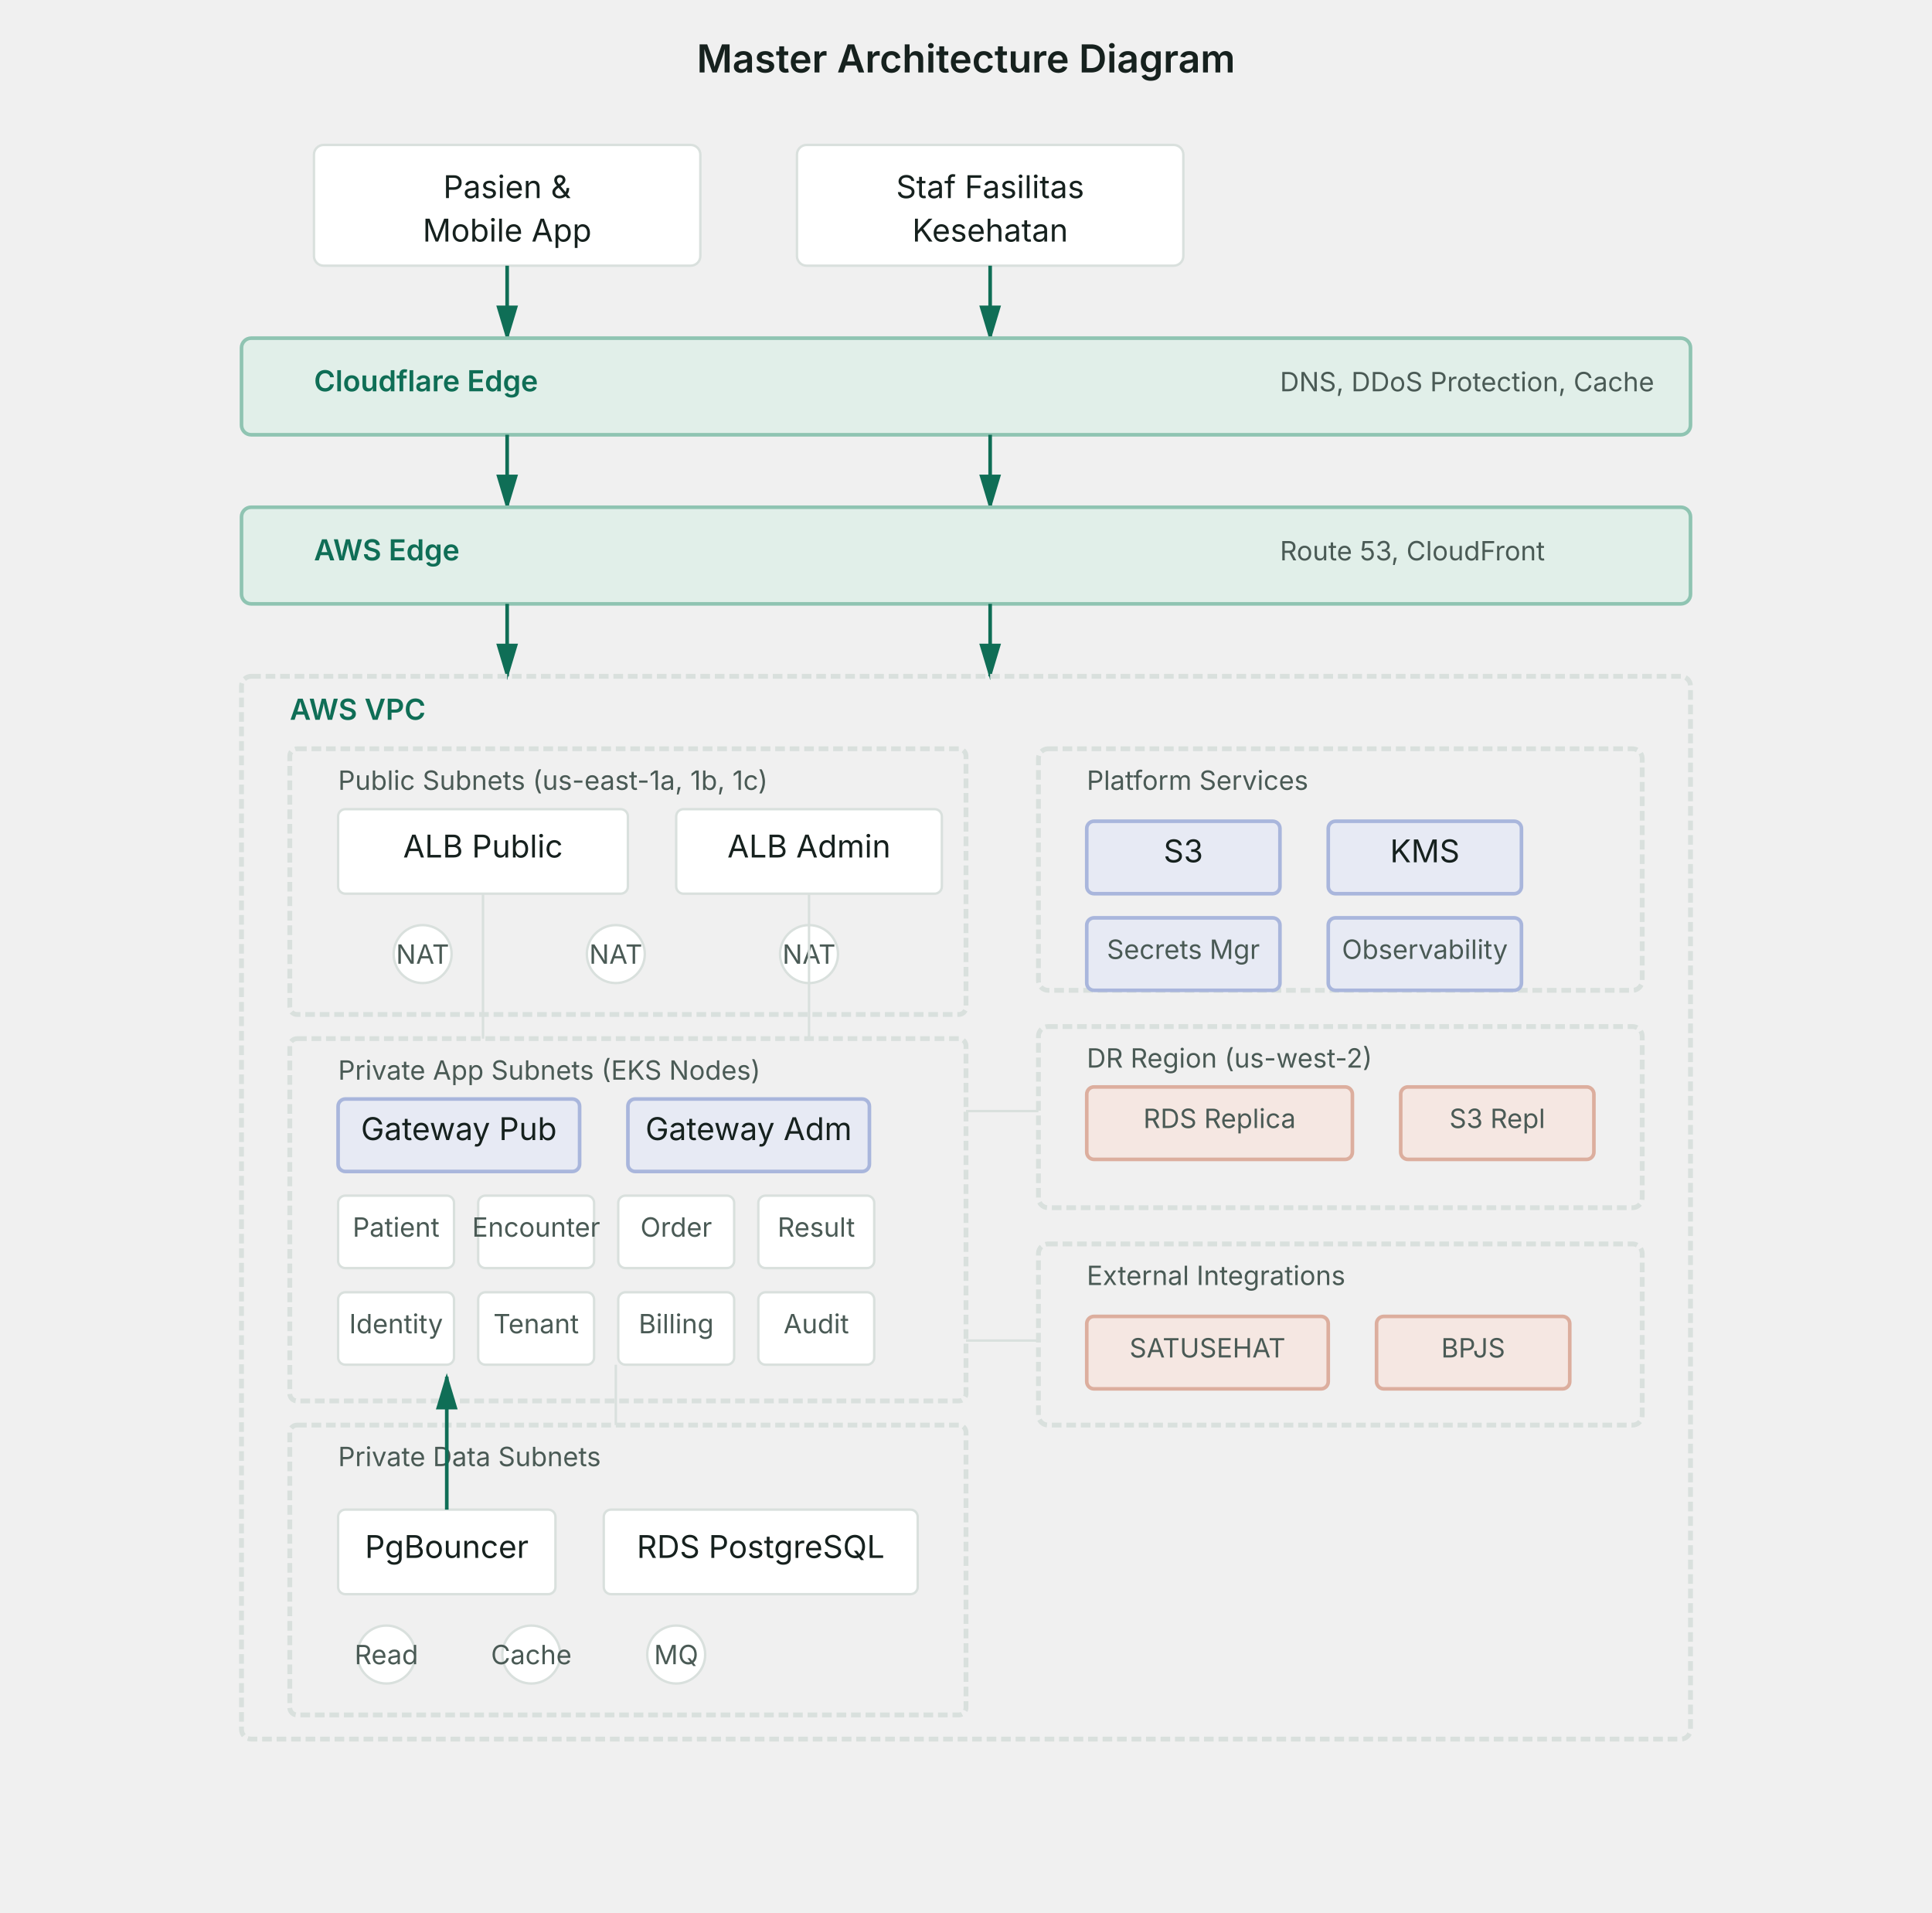
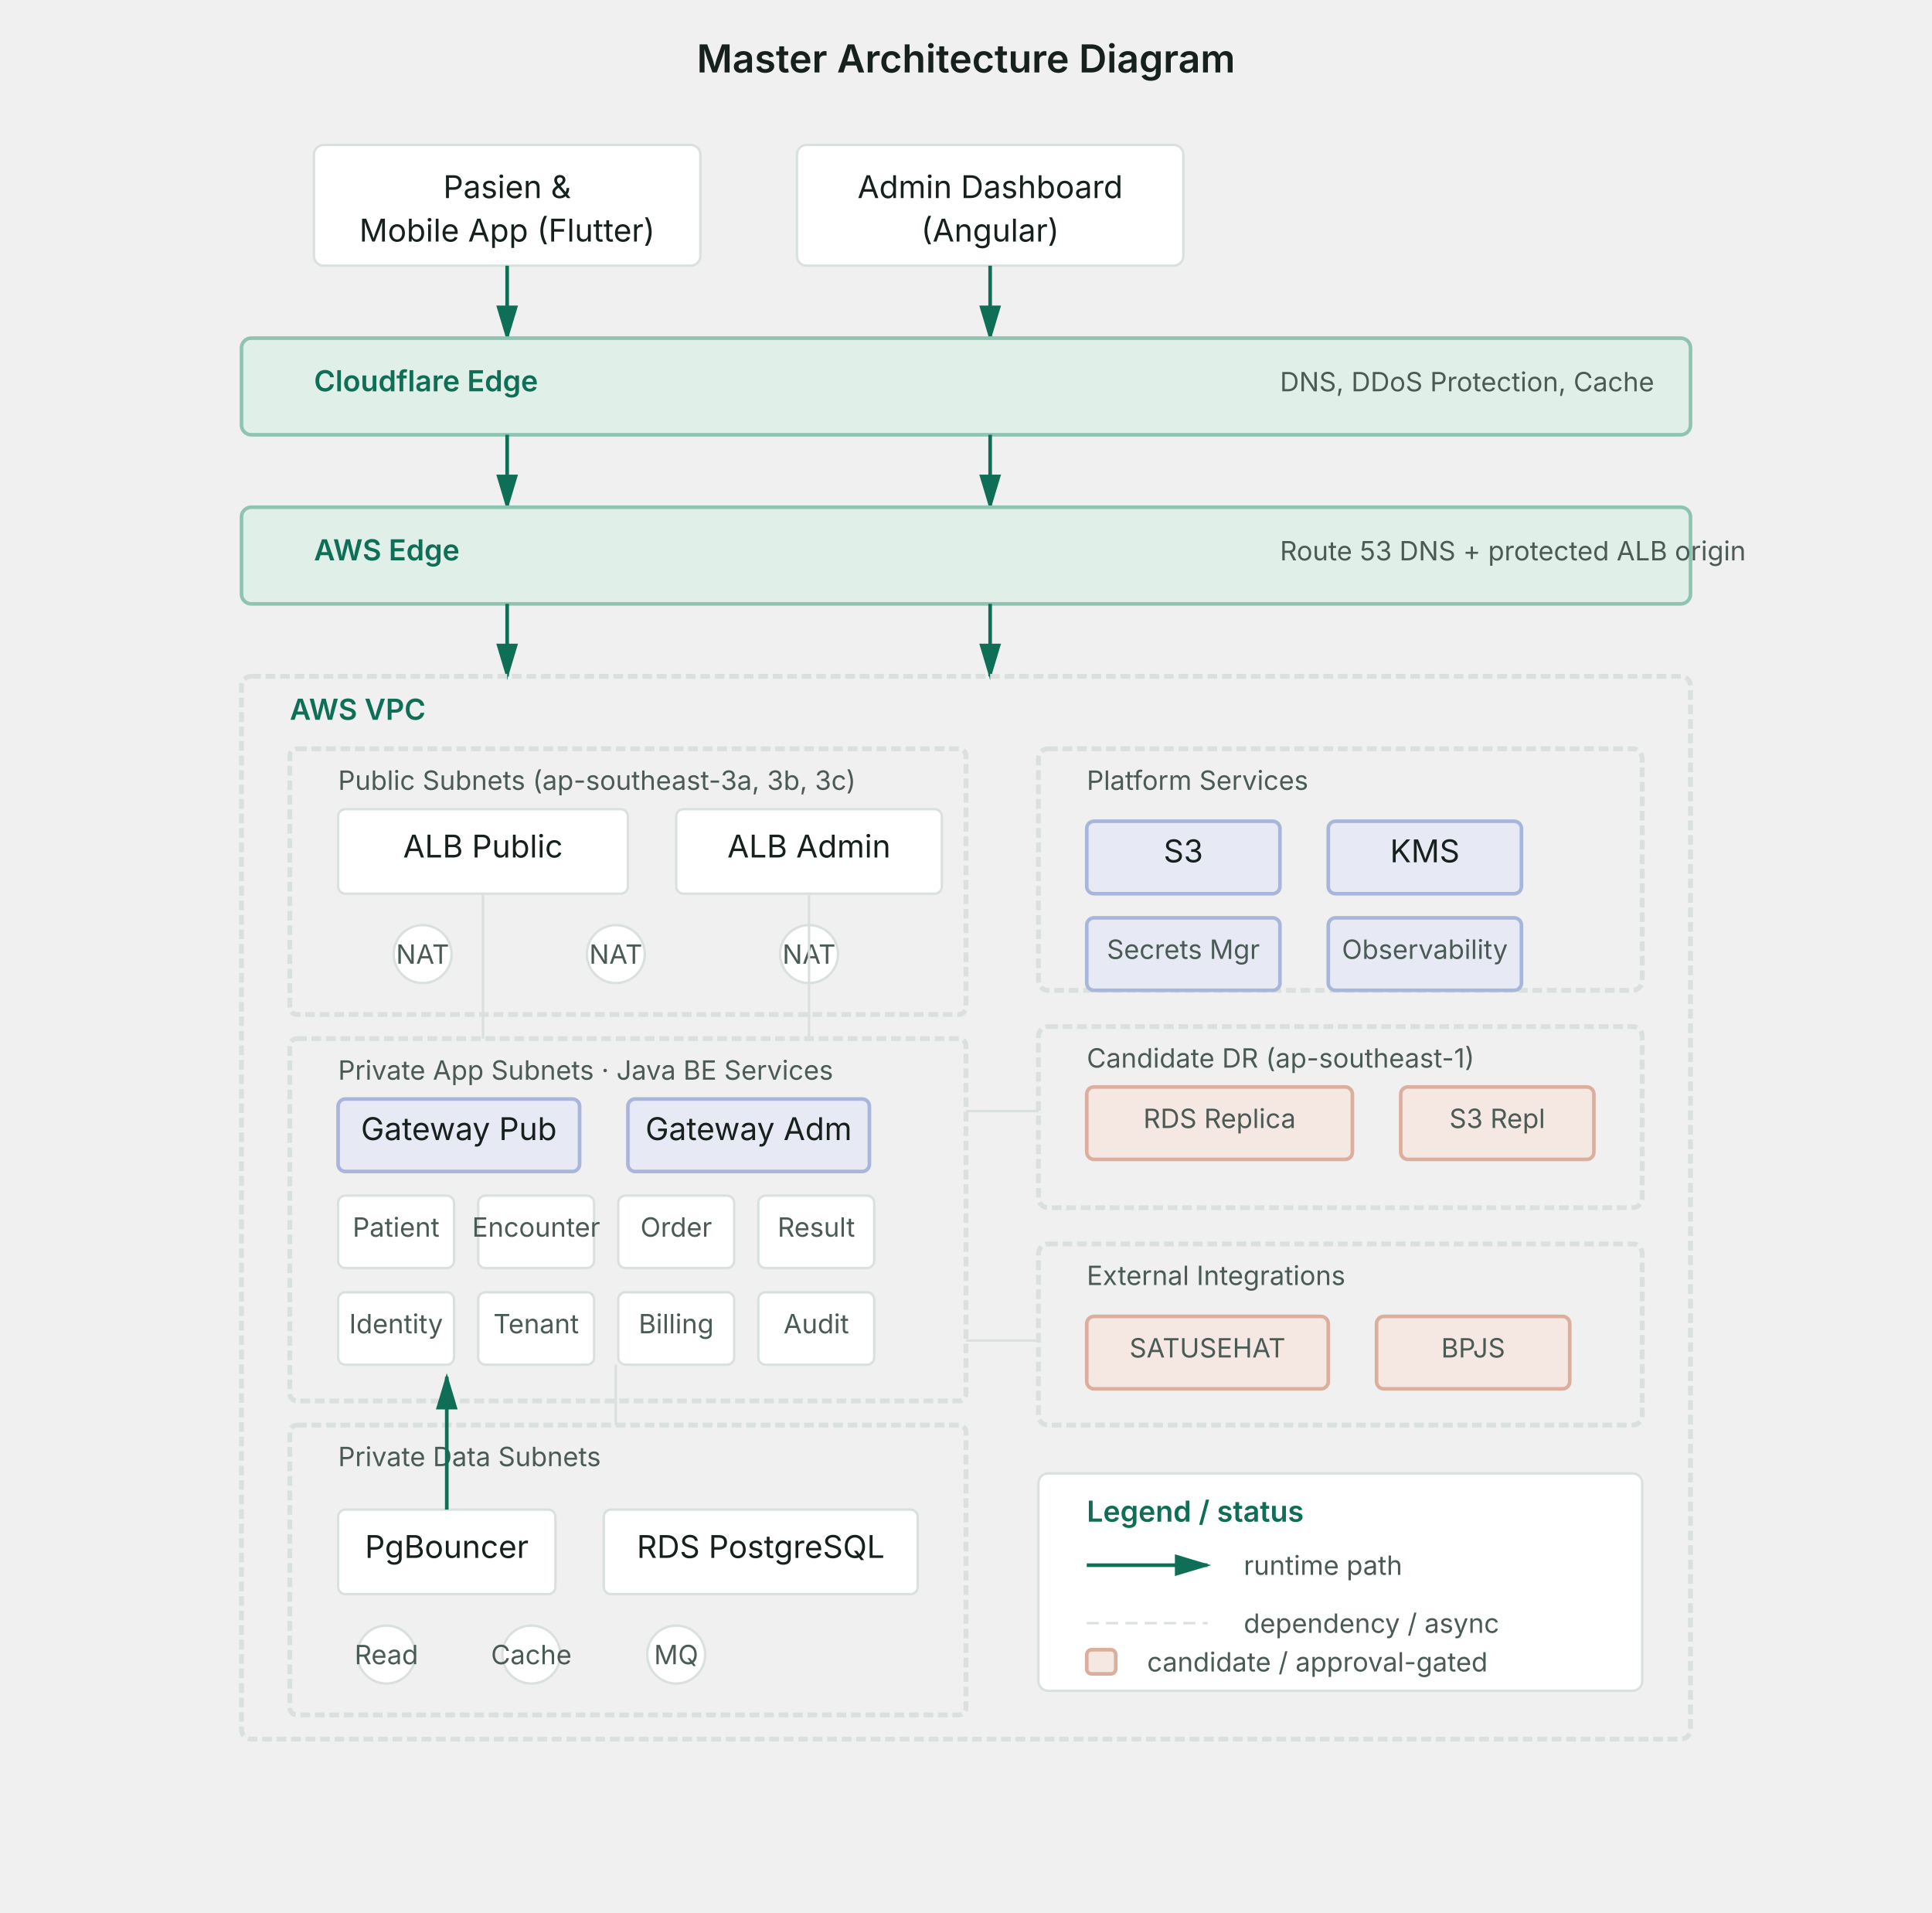
<svg xmlns="http://www.w3.org/2000/svg" viewBox="80 0 800 792">
  <defs>
    <style>
      .title { font-family: -apple-system, BlinkMacSystemFont, "Segoe UI", sans-serif; font-size: 16px; font-weight: 600; fill: #16211E; }
      .label { font-family: -apple-system, BlinkMacSystemFont, "Segoe UI", sans-serif; font-size: 13px; fill: #16211E; }
      .sublabel { font-family: -apple-system, BlinkMacSystemFont, "Segoe UI", sans-serif; font-size: 11px; fill: #4A5A55; }
      .zone-label { font-family: -apple-system, BlinkMacSystemFont, "Segoe UI", sans-serif; font-size: 12px; font-weight: 600; fill: #0F6E56; }
      .box { fill: #FFFFFF; stroke: #D9E0DD; stroke-width: 1; }
      .box-teal { fill: #E1EFE9; stroke: #8FC4B2; stroke-width: 1.5; }
      .box-indigo { fill: #E7EAF4; stroke: #A9B6DC; stroke-width: 1.5; }
      .box-clay { fill: #F5E7E2; stroke: #DCAE9E; stroke-width: 1.5; }
      .zone-border { stroke: #D9E0DD; stroke-width: 2; stroke-dasharray: 4,2; fill: none; }
      .arrow { stroke: #0F6E56; stroke-width: 1.5; fill: none; marker-end: url(#arrowhead); }
      .line { stroke: #D9E0DD; stroke-width: 1; fill: none; }
    </style>
    <marker id="arrowhead" markerWidth="10" markerHeight="10" refX="9" refY="3" orient="auto">
      <polygon points="0 0, 10 3, 0 6" fill="#0F6E56" />
    </marker>
  </defs>
  <text x="480" y="30" text-anchor="middle" class="title">Master Architecture Diagram</text>
  <g transform="translate(160 0)">
    <rect x="50" y="60" width="160" height="50" class="box" rx="4" />
    <text x="130" y="82" text-anchor="middle" class="label">Pasien &amp;</text>
-     <text x="130" y="100" text-anchor="middle" class="label">Mobile App</text>
+     <text x="130" y="100" text-anchor="middle" class="label">Mobile App (Flutter)</text>
    <rect x="250" y="60" width="160" height="50" class="box" rx="4" />
-     <text x="330" y="82" text-anchor="middle" class="label">Staf Fasilitas</text>
-     <text x="330" y="100" text-anchor="middle" class="label">Kesehatan</text>
+     <text x="330" y="82" text-anchor="middle" class="label">Admin Dashboard</text>
+     <text x="330" y="100" text-anchor="middle" class="label">(Angular)</text>
    <line x1="130" y1="110" x2="130" y2="140" class="arrow" />
    <line x1="330" y1="110" x2="330" y2="140" class="arrow" />
    <rect x="20" y="140" width="600" height="40" class="box-teal" rx="4" />
    <text x="50" y="162" class="zone-label">Cloudflare Edge</text>
    <text x="450" y="162" class="sublabel">DNS, DDoS Protection, Cache</text>
    <line x1="130" y1="180" x2="130" y2="210" class="arrow" />
    <line x1="330" y1="180" x2="330" y2="210" class="arrow" />
    <rect x="20" y="210" width="600" height="40" class="box-teal" rx="4" />
    <text x="50" y="232" class="zone-label">AWS Edge</text>
-     <text x="450" y="232" class="sublabel">Route 53, CloudFront</text>
+     <text x="450" y="232" class="sublabel">Route 53 DNS + protected ALB origin</text>
    <line x1="130" y1="250" x2="130" y2="280" class="arrow" />
    <line x1="330" y1="250" x2="330" y2="280" class="arrow" />
    <rect x="20" y="280" width="600" height="440" class="zone-border" rx="4" />
    <text x="40" y="298" class="zone-label">AWS VPC</text>
    <rect x="40" y="310" width="280" height="110" class="zone-border" rx="3" />
-     <text x="60" y="327" class="sublabel">Public Subnets (us-east-1a, 1b, 1c)</text>
+     <text x="60" y="327" class="sublabel">Public Subnets (ap-southeast-3a, 3b, 3c)</text>
    <rect x="60" y="335" width="120" height="35" class="box" rx="3" />
    <text x="120" y="355" text-anchor="middle" class="label">ALB Public</text>
    <rect x="200" y="335" width="110" height="35" class="box" rx="3" />
    <text x="255" y="355" text-anchor="middle" class="label">ALB Admin</text>
    <circle cx="95" cy="395" r="12" fill="#FFFFFF" stroke="#D9E0DD" stroke-width="1" />
    <text x="95" y="399" text-anchor="middle" class="sublabel">NAT</text>
    <circle cx="175" cy="395" r="12" fill="#FFFFFF" stroke="#D9E0DD" stroke-width="1" />
    <text x="175" y="399" text-anchor="middle" class="sublabel">NAT</text>
    <circle cx="255" cy="395" r="12" fill="#FFFFFF" stroke="#D9E0DD" stroke-width="1" />
    <text x="255" y="399" text-anchor="middle" class="sublabel">NAT</text>
    <line x1="120" y1="370" x2="120" y2="430" class="line" />
    <line x1="255" y1="370" x2="255" y2="430" class="line" />
    <rect x="40" y="430" width="280" height="150" class="zone-border" rx="3" />
-     <text x="60" y="447" class="sublabel">Private App Subnets (EKS Nodes)</text>
+     <text x="60" y="447" class="sublabel">Private App Subnets · Java BE Services</text>
    <rect x="60" y="455" width="100" height="30" class="box-indigo" rx="3" />
    <text x="110" y="472" text-anchor="middle" class="label">Gateway Pub</text>
    <rect x="180" y="455" width="100" height="30" class="box-indigo" rx="3" />
    <text x="230" y="472" text-anchor="middle" class="label">Gateway Adm</text>
    <rect x="60" y="495" width="48" height="30" class="box" rx="3" />
    <text x="84" y="512" text-anchor="middle" class="sublabel">Patient</text>
    <rect x="118" y="495" width="48" height="30" class="box" rx="3" />
    <text x="142" y="512" text-anchor="middle" class="sublabel">Encounter</text>
    <rect x="176" y="495" width="48" height="30" class="box" rx="3" />
    <text x="200" y="512" text-anchor="middle" class="sublabel">Order</text>
    <rect x="234" y="495" width="48" height="30" class="box" rx="3" />
    <text x="258" y="512" text-anchor="middle" class="sublabel">Result</text>
    <rect x="60" y="535" width="48" height="30" class="box" rx="3" />
    <text x="84" y="552" text-anchor="middle" class="sublabel">Identity</text>
    <rect x="118" y="535" width="48" height="30" class="box" rx="3" />
    <text x="142" y="552" text-anchor="middle" class="sublabel">Tenant</text>
    <rect x="176" y="535" width="48" height="30" class="box" rx="3" />
    <text x="200" y="552" text-anchor="middle" class="sublabel">Billing</text>
    <rect x="234" y="535" width="48" height="30" class="box" rx="3" />
    <text x="258" y="552" text-anchor="middle" class="sublabel">Audit</text>
    <rect x="40" y="590" width="280" height="120" class="zone-border" rx="3" />
    <text x="60" y="607" class="sublabel">Private Data Subnets</text>
    <rect x="60" y="625" width="90" height="35" class="box" rx="3" />
    <text x="105" y="645" text-anchor="middle" class="label">PgBouncer</text>
    <rect x="170" y="625" width="130" height="35" class="box" rx="3" />
    <text x="235" y="645" text-anchor="middle" class="label">RDS PostgreSQL</text>
    <circle cx="80" cy="685" r="12" fill="#FFFFFF" stroke="#D9E0DD" stroke-width="1" />
    <text x="80" y="689" text-anchor="middle" class="sublabel" font-size="9">Read</text>
    <circle cx="140" cy="685" r="12" fill="#FFFFFF" stroke="#D9E0DD" stroke-width="1" />
    <text x="140" y="689" text-anchor="middle" class="sublabel" font-size="9">Cache</text>
    <circle cx="200" cy="685" r="12" fill="#FFFFFF" stroke="#D9E0DD" stroke-width="1" />
    <text x="200" y="689" text-anchor="middle" class="sublabel" font-size="9">MQ</text>
    <rect x="350" y="310" width="250" height="100" class="zone-border" rx="4" />
    <text x="370" y="327" class="sublabel">Platform Services</text>
    <rect x="370" y="340" width="80" height="30" class="box-indigo" rx="3" />
    <text x="410" y="357" text-anchor="middle" class="label">S3</text>
    <rect x="470" y="340" width="80" height="30" class="box-indigo" rx="3" />
    <text x="510" y="357" text-anchor="middle" class="label">KMS</text>
    <rect x="370" y="380" width="80" height="30" class="box-indigo" rx="3" />
    <text x="410" y="397" text-anchor="middle" class="sublabel">Secrets Mgr</text>
    <rect x="470" y="380" width="80" height="30" class="box-indigo" rx="3" />
    <text x="510" y="397" text-anchor="middle" class="sublabel">Observability</text>
    <rect x="350" y="425" width="250" height="75" class="zone-border" rx="4" />
-     <text x="370" y="442" class="sublabel">DR Region (us-west-2)</text>
+     <text x="370" y="442" class="sublabel">Candidate DR (ap-southeast-1)</text>
    <rect x="370" y="450" width="110" height="30" class="box-clay" rx="3" />
    <text x="425" y="467" text-anchor="middle" class="sublabel">RDS Replica</text>
    <rect x="500" y="450" width="80" height="30" class="box-clay" rx="3" />
    <text x="540" y="467" text-anchor="middle" class="sublabel">S3 Repl</text>
    <rect x="350" y="515" width="250" height="75" class="zone-border" rx="4" />
    <text x="370" y="532" class="sublabel">External Integrations</text>
    <rect x="370" y="545" width="100" height="30" class="box-clay" rx="3" />
    <text x="420" y="562" text-anchor="middle" class="sublabel">SATUSEHAT</text>
    <rect x="490" y="545" width="80" height="30" class="box-clay" rx="3" />
    <text x="530" y="562" text-anchor="middle" class="sublabel">BPJS</text>
+     <rect x="350" y="610" width="250" height="90" class="box" rx="4" />
+     <text x="370" y="630" class="zone-label">Legend / status</text>
+     <line x1="370" y1="648" x2="420" y2="648" class="arrow" />
+     <text x="435" y="652" class="sublabel">runtime path</text>
+     <line x1="370" y1="672" x2="420" y2="672" class="line" stroke-dasharray="5,3" />
+     <text x="435" y="676" class="sublabel">dependency / async</text>
+     <rect x="370" y="683" width="12" height="10" class="box-clay" rx="2" />
+     <text x="395" y="692" class="sublabel">candidate / approval-gated</text>
    <line x1="175" y1="565" x2="175" y2="590" class="line" />
    <line x1="105" y1="625" x2="105" y2="570" class="arrow" />
    <line x1="320" y1="460" x2="350" y2="460" class="line" />
    <line x1="320" y1="555" x2="350" y2="555" class="line" />
  </g>
</svg>
